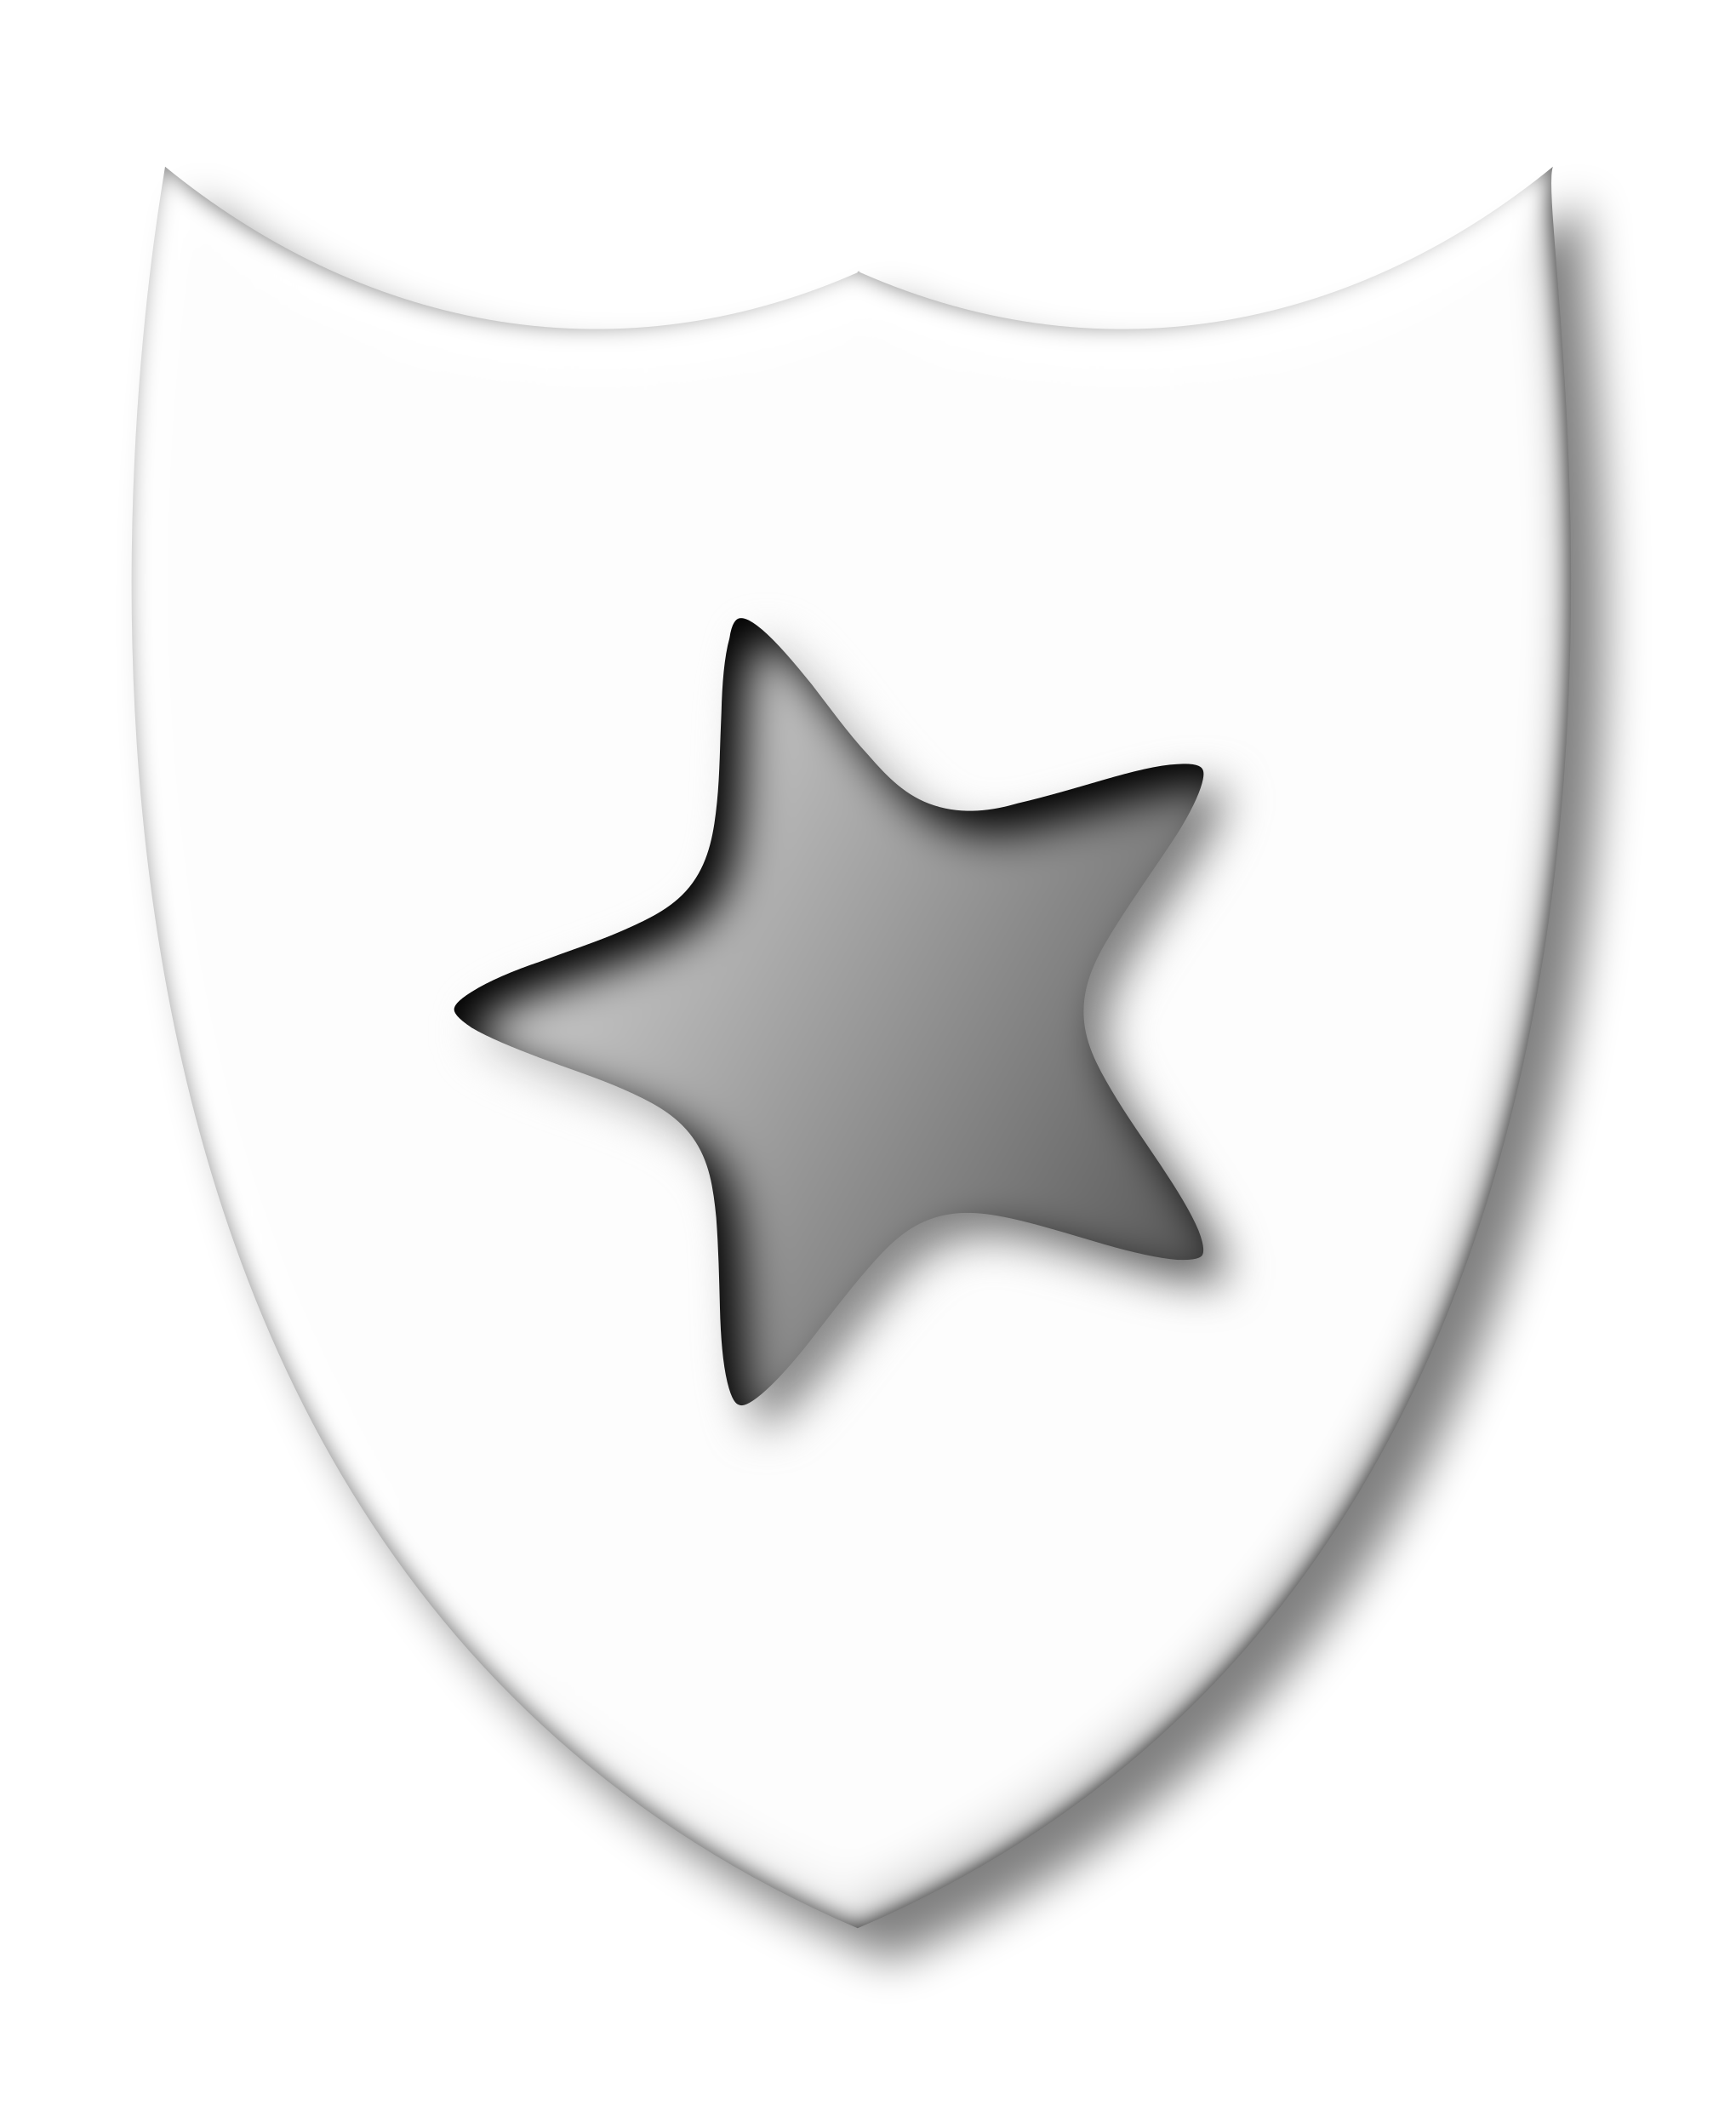
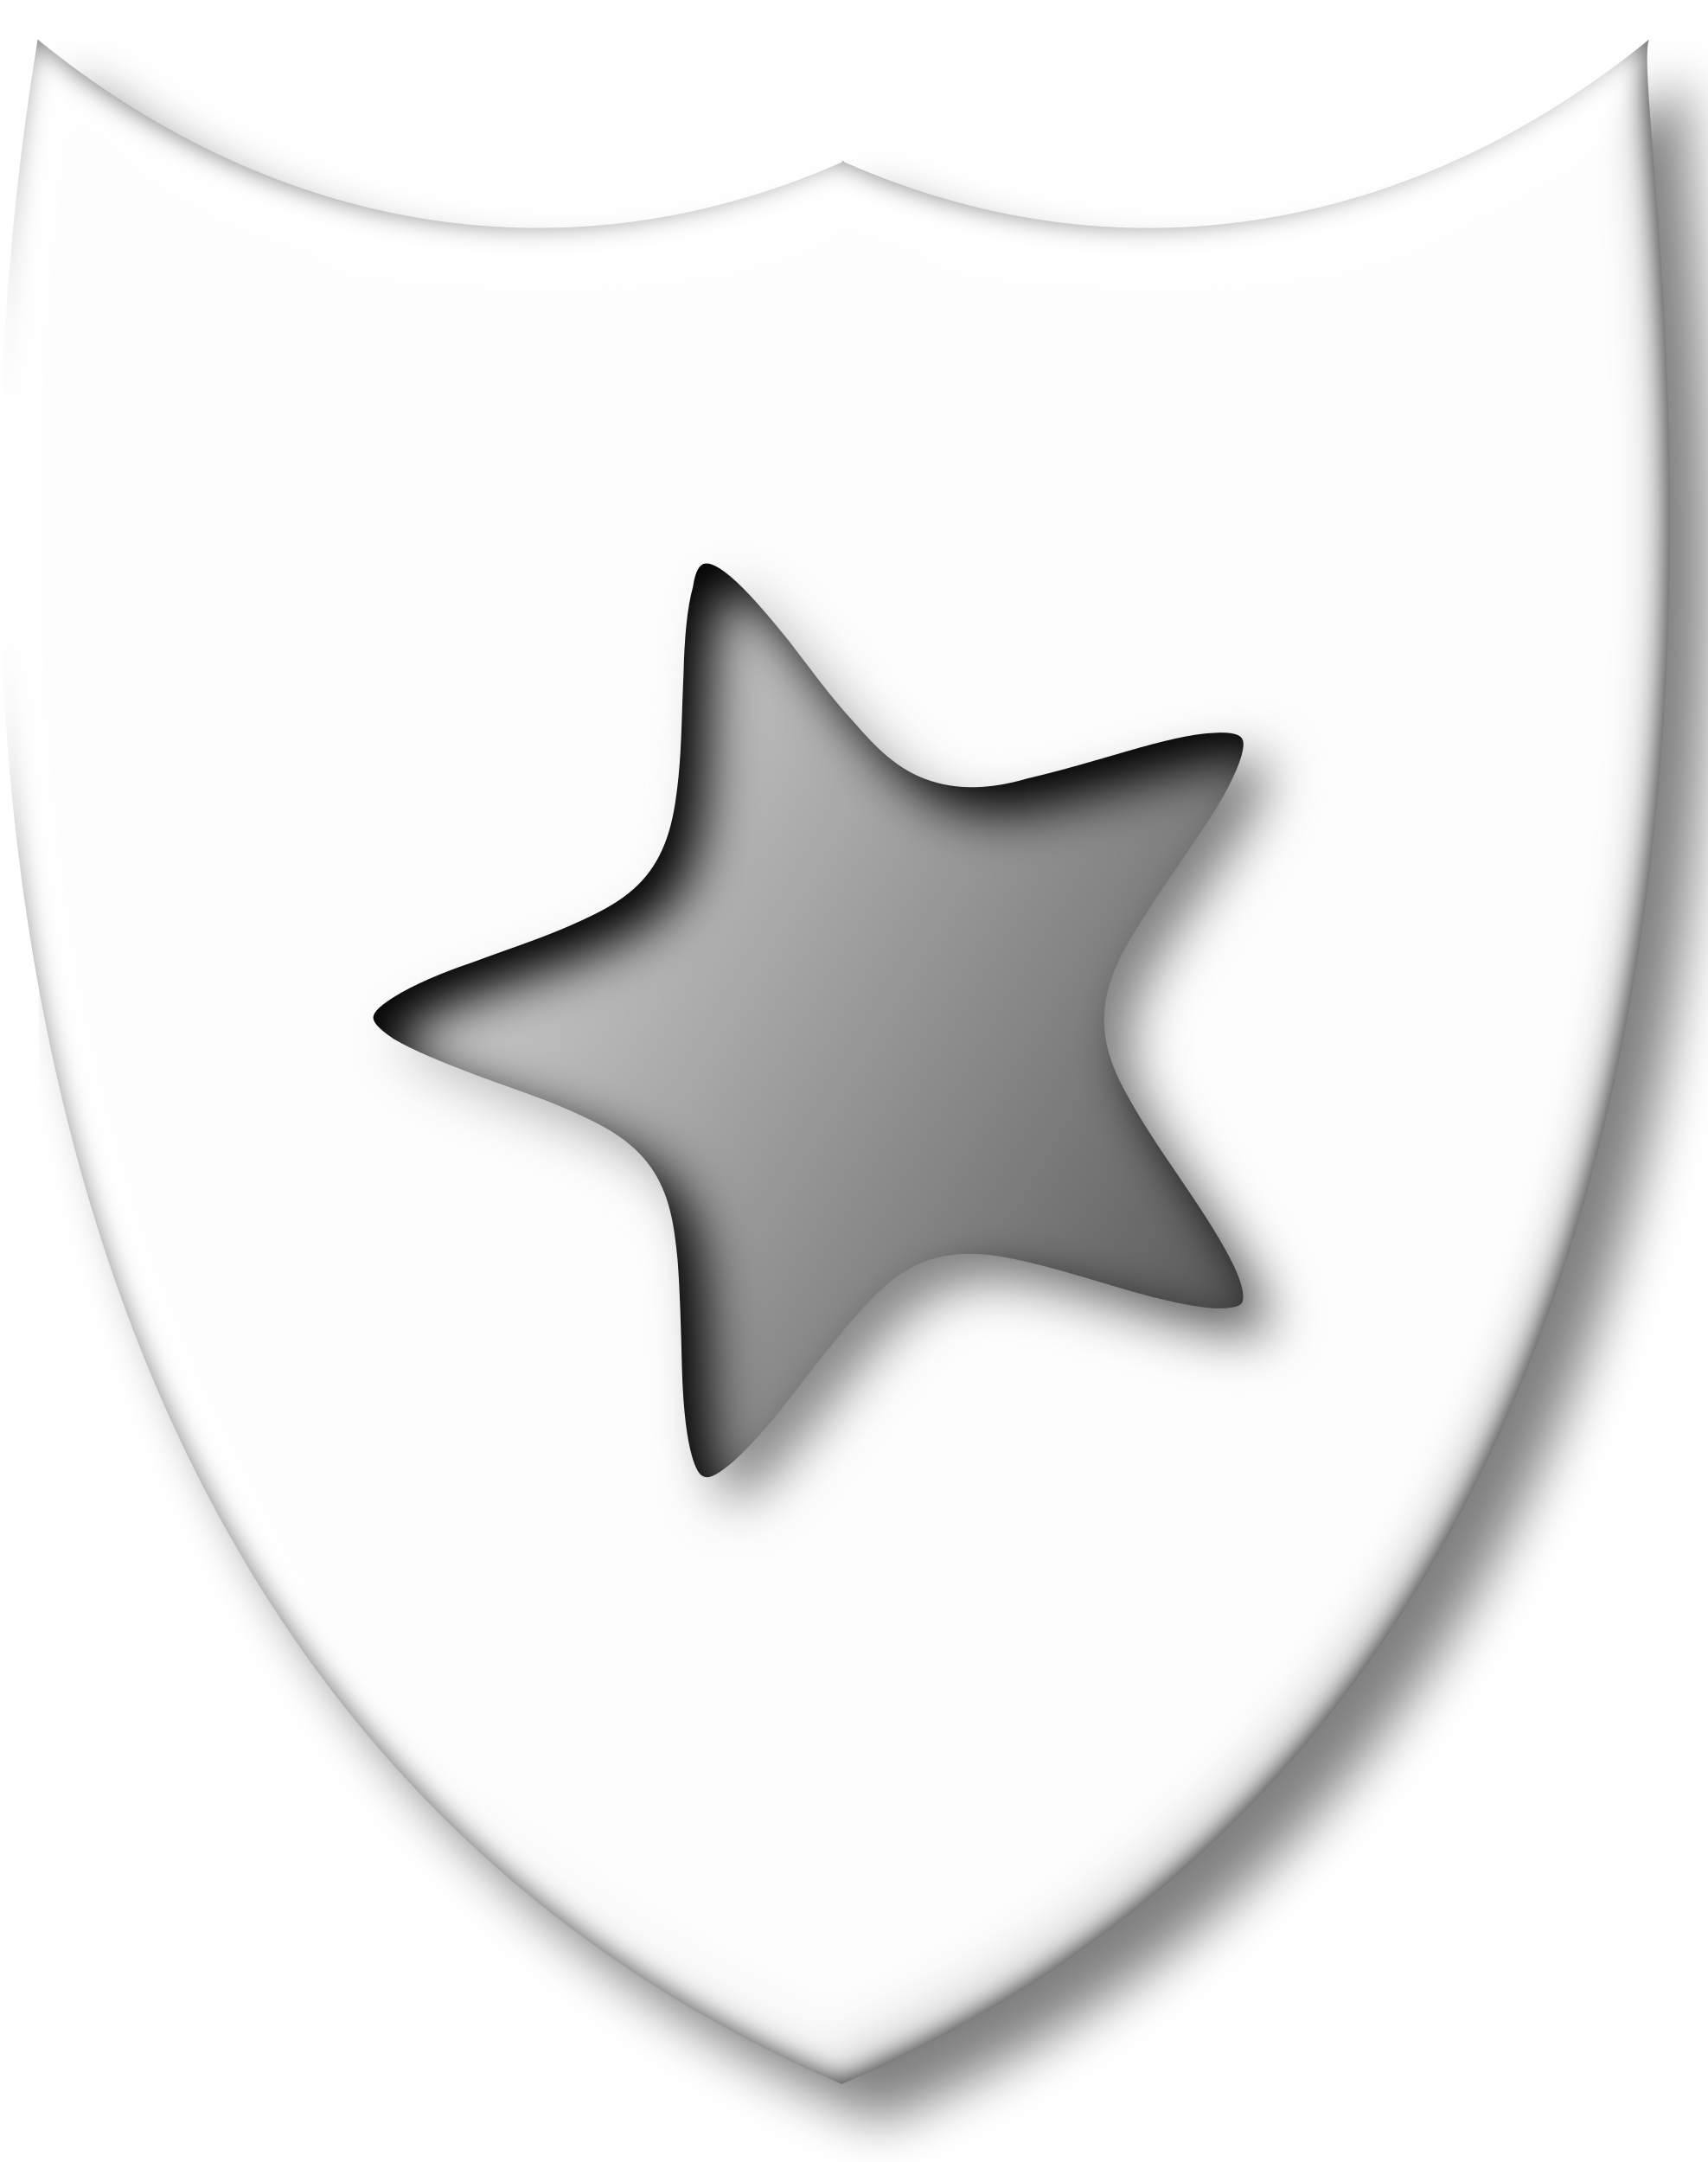
- <svg xmlns="http://www.w3.org/2000/svg" width="78.527mm" height="96.249mm" viewBox="0 0 78.527 96.249" version="1.1" id="svg1" xml:space="preserve">
+ <svg xmlns="http://www.w3.org/2000/svg" width="66.527mm" height="84.249mm" viewBox="6 6 66.527 84.249" version="1.1" id="svg1" xml:space="preserve">
  <defs id="defs1">
    <filter style="color-interpolation-filters:sRGB" id="filter20" x="-0.071" y="-0.067" width="1.171" height="1.163">
      <feOffset dy="3" dx="3" id="feOffset20" />
      <feGaussianBlur stdDeviation="3" result="blur" id="feGaussianBlur20" />
      <feFlood flood-color="rgb(0,0,0)" flood-opacity="1" result="flood" id="feFlood20" />
      <feComposite in="flood" in2="SourceGraphic" operator="in" result="composite" id="feComposite20" />
      <feBlend in="blur" in2="composite" mode="normal" id="feBlend20" />
    </filter>
    <filter style="color-interpolation-filters:sRGB" id="filter425" x="-0.091" y="-0.095" width="1.206" height="1.208">
      <feGaussianBlur stdDeviation="0.48 1.141" result="result8" id="feGaussianBlur420" />
      <feComposite result="result6" in="SourceGraphic" operator="in" in2="result8" id="feComposite420" />
      <feComposite operator="in" result="result11" in2="result6" id="feComposite421" />
      <feFlood result="result10" flood-opacity="1" flood-color="rgb(255,255,255)" id="feFlood421" />
      <feBlend mode="multiply" in="result10" in2="result11" result="result12" id="feBlend421" />
      <feComposite result="fbSourceGraphic" operator="in" in2="SourceGraphic" in="result12" id="feComposite422" />
      <feFlood result="result6" flood-color="rgb(75,101,154)" id="feFlood422" />
      <feComposite k3="0.3" k2="0.3" k1="0.5" operator="arithmetic" result="result2" in="fbSourceGraphic" in2="result6" id="feComposite423" k4="0" />
      <feColorMatrix result="fbSourceGraphicAlpha" in="result2" values="1 0 0 -1 0 1 0 1 -1 0 1 0 0 -1 0 -0.8 -1 0 3.9 -2.7 " type="matrix" id="feColorMatrix423" />
      <feGaussianBlur result="result0" in="fbSourceGraphicAlpha" stdDeviation="0.5" id="feGaussianBlur423" />
      <feDiffuseLighting lighting-color="#ffffff" diffuseConstant="0.7" surfaceScale="50" result="result13" in="result0" id="feDiffuseLighting423">
        <feDistantLight elevation="20" azimuth="225" id="feDistantLight423" />
      </feDiffuseLighting>
      <feSpecularLighting specularExponent="20" specularConstant="0.7" surfaceScale="10" lighting-color="#ffffff" result="result1" in="result0" id="feSpecularLighting424">
        <feDistantLight elevation="45" azimuth="225" id="feDistantLight424" />
      </feSpecularLighting>
      <feBlend mode="screen" result="result5" in2="SourceGraphic" in="result13" id="feBlend424" />
      <feComposite in="result1" k3="1" k2="1" operator="arithmetic" in2="result5" result="result9" id="feComposite424" k1="0" k4="0" />
      <feGaussianBlur result="result15" in="result9" stdDeviation="0.5" id="feGaussianBlur424" />
      <feComposite in2="SourceGraphic" operator="in" id="feComposite425" result="fbSourceGraphic" />
      <feColorMatrix result="fbSourceGraphicAlpha" in="fbSourceGraphic" values="0 0 0 -1 0 0 0 0 -1 0 0 0 0 -1 0 0 0 0 1 0" id="feColorMatrix435" />
      <feFlood id="feFlood435" result="flood" in="fbSourceGraphic" flood-opacity="0.498" flood-color="rgb(0,0,0)" />
      <feGaussianBlur id="feGaussianBlur435" result="blur" in="fbSourceGraphic" stdDeviation="1" />
      <feOffset id="feOffset435" result="offset" in="blur" dx="1.5" dy="1.5" />
      <feComposite id="feComposite435" result="comp1" operator="in" in="flood" in2="offset" />
      <feComposite id="feComposite436" result="comp2" operator="over" in="fbSourceGraphic" in2="comp1" />
    </filter>
  </defs>
  <g id="layer1" transform="translate(-57.45434,-204.4616)">
    <path d="m 64.923,212 c -0.402,2.765 -11.221,61.419 31.331,79.673 42.552,-18.254 30.364,-76.907 31.459,-79.673 -8.666,7.09 -20.028,9.797 -31.395,4.761 0.021,-0.009 0.043,-0.016 0.064,-0.026 h -0.128 v 0.052 c -11.346,4.997 -22.682,2.29 -31.331,-4.787 z" style="baseline-shift:baseline;display:inline;overflow:visible;vector-effect:none;fill:#cccccc;filter:url(#filter425);enable-background:accumulate;stop-color:#000000;stop-opacity:1" id="path158" />
    <g id="g18" transform="matrix(0.0689019,0,0,0.0689019,76.45659,229.5654)">
      <g id="g62" transform="matrix(4.834173,0,0,4.834173,-281.3489,-288.1167)">
        <g id="g64">
          <g id="inner_11_" style="filter:url(#filter20)" transform="translate(-1.58869)">
            <linearGradient gradientTransform="matrix(1,0,0,-1,-2.57762,192)" y2="40.88" x2="170.669" y1="93.285" x1="79.9" gradientUnits="userSpaceOnUse" id="SVGID_1_">
              <stop id="stop70" style="stop-color:#cccccc;stop-opacity:1;" offset="0" />
              <stop id="stop72" style="stop-color:#555555;stop-opacity:1;" offset="1" />
            </linearGradient>
            <path style="fill:url(#SVGID_1_)" id="path74" d="m 103.122,68.2 c 0.4,-0.1 1.2,-0.1 3.1,1.5 1.9,1.6 4.3,4.4 6.8,7.5 2.4,3.1 4.9,6.6 7.6,9.5 2.6,3 5.2,5.7 9,6.9 4,1.3 8,0.7 11.4,-0.3 3.9,-0.9 7.9,-2.1 11.7,-3.2 3.8,-1.1 7.4,-2 9.9,-2.1 2.5,-0.2 3.2,0.3 3.4,0.6 0.2,0.3 0.4,0.8 -0.2,2.6 -0.6,1.8 -2,4.5 -3.8,7.2 -2.3,3.5 -5.1,7.4 -7.5,11.2 -2.4,3.8 -4.6,7.5 -4.6,12 0,4 1.8,7.3 3.8,10.7 2,3.4 4.5,6.9 6.7,10.2 2.2,3.3 4.1,6.4 5.1,8.8 0.9,2.3 0.7,3.1 0.5,3.4 -0.2,0.3 -0.9,0.7 -3.4,0.6 -2.5,-0.2 -6.1,-1 -9.9,-2.1 -3.8,-1.1 -7.9,-2.4 -11.7,-3.3 -3.9,-0.9 -7.6,-1.5 -11.4,-0.3 -3.8,1.2 -6.4,3.9 -9,6.9 -2.6,3 -5.2,6.4 -7.6,9.5 -2.4,3.1 -4.9,5.9 -6.8,7.5 -1.9,1.6 -2.7,1.7 -3.1,1.5 -0.4,-0.1 -1,-0.6 -1.6,-3.1 -0.6,-2.5 -0.9,-6.1 -1,-10.1 -0.1,-4 -0.2,-8.2 -0.5,-12.2 -0.4,-4 -0.9,-7.7 -3.2,-10.9 -2.3,-3.2 -5.7,-4.9 -9.3,-6.5 -3.6,-1.6 -7.7,-2.9 -11.4,-4.3 -3.7,-1.4 -7.1,-2.8 -9.3,-4.1 -2.1,-1.4 -2.4,-2.1 -2.4,-2.5 0,-0.4 0.3,-1.1 2.4,-2.4 2.2,-1.4 5.7,-2.9 9.3,-4.1 3.7,-1.4 7.8,-2.7 11.4,-4.3 3.6,-1.6 7,-3.2 9.3,-6.4 2.3,-3.2 2.9,-7 3.3,-10.9 0.4,-3.9 0.4,-8.2 0.6,-12.2 0.1,-4 0.4,-7.6 1.1,-10.1 0.3,-2.1 0.9,-2.6 1.3,-2.7 z" />
          </g>
        </g>
      </g>
    </g>
  </g>
</svg>
